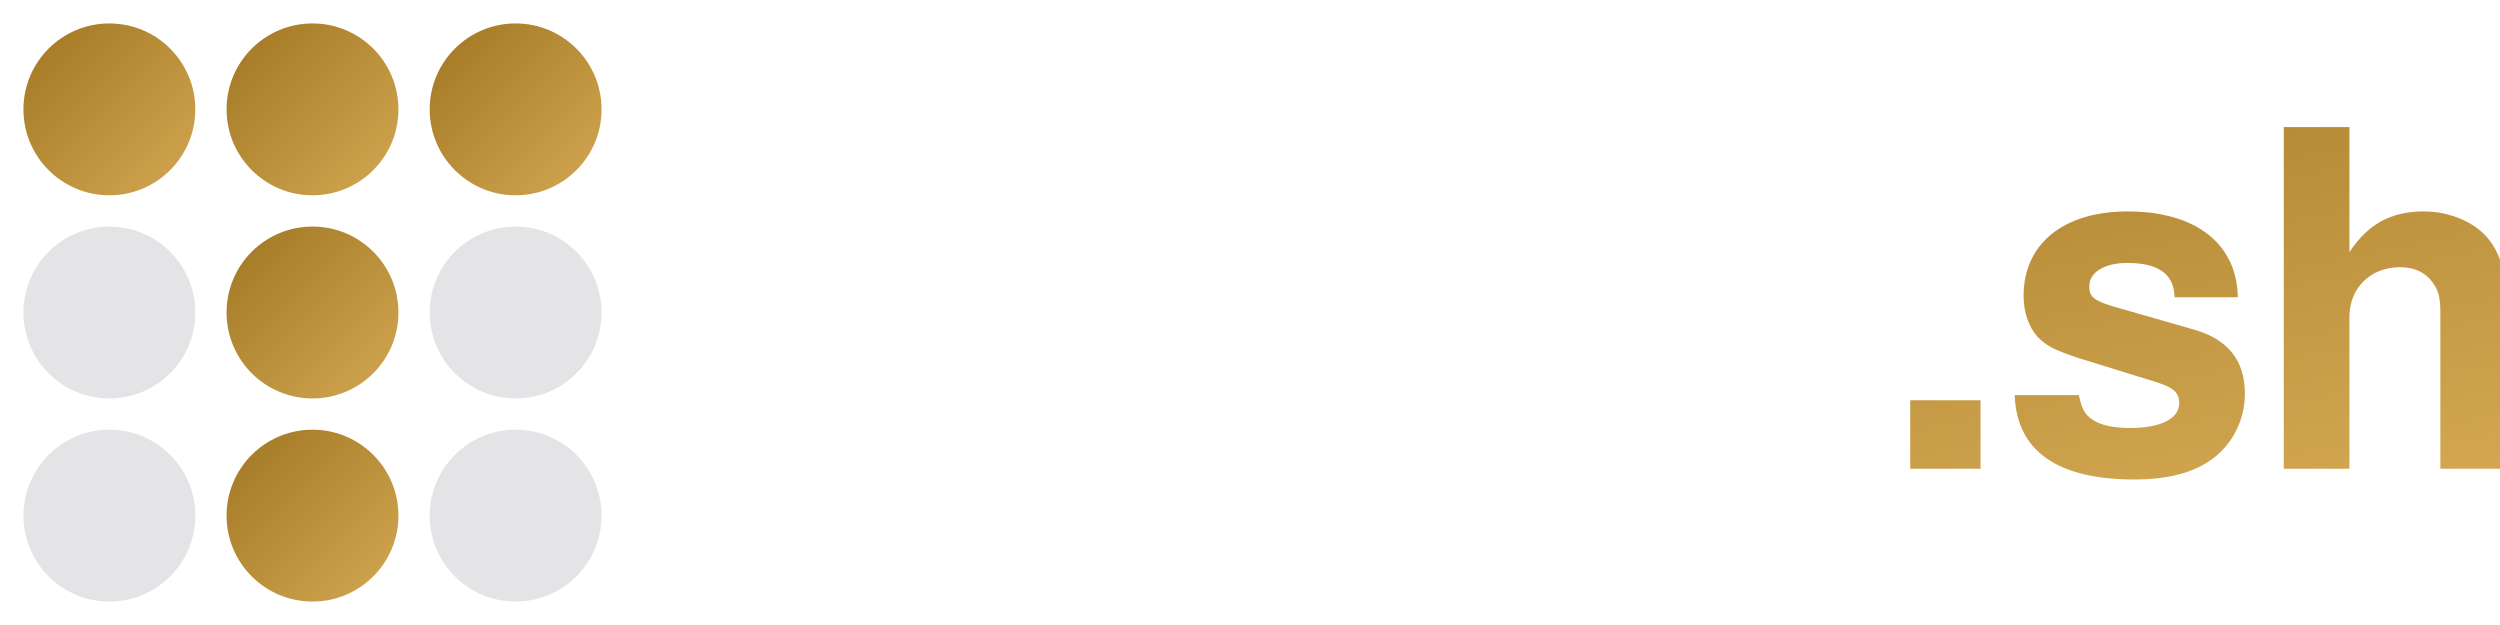
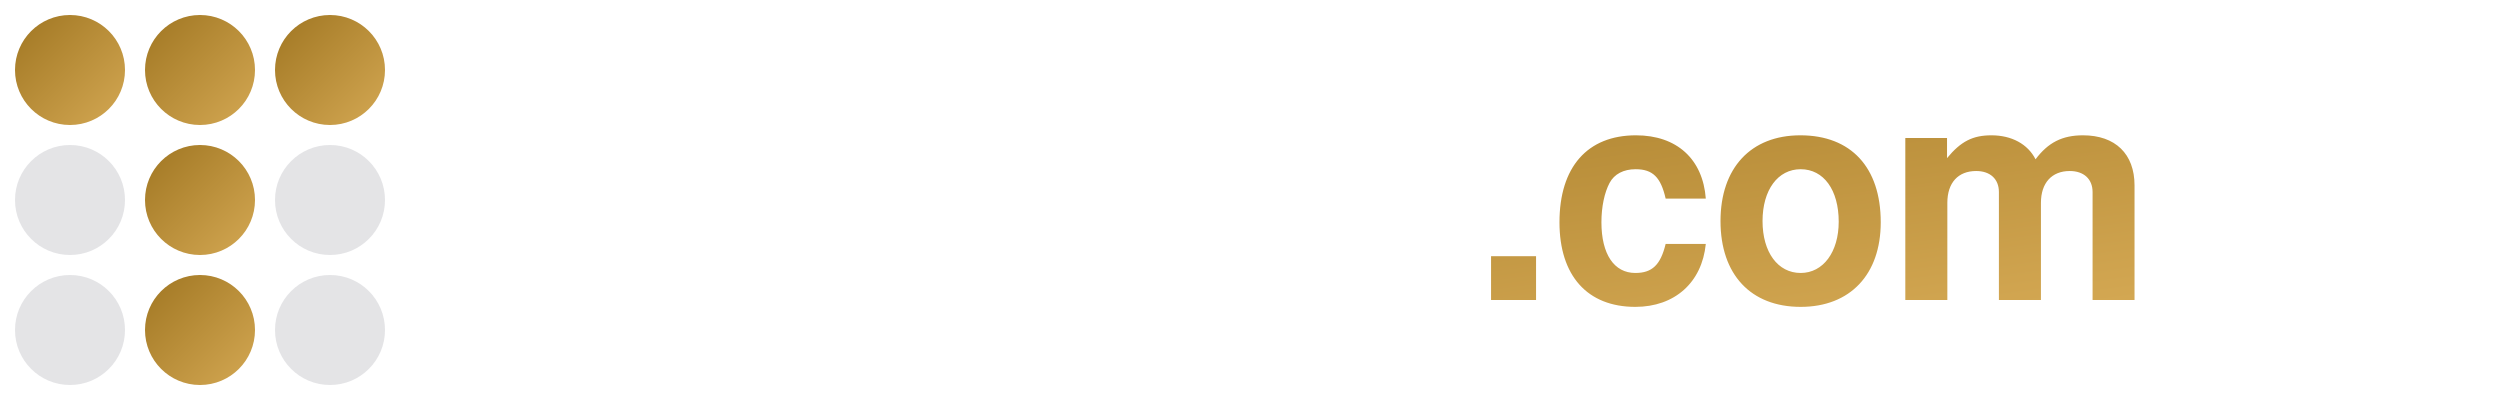
- <svg xmlns="http://www.w3.org/2000/svg" width="320" height="80" viewBox="0 0 320 80">
+ <svg xmlns="http://www.w3.org/2000/svg" width="500" height="80" viewBox="0 0 500 80">
  <defs>
    <linearGradient id="g" x1="0%" y1="0%" x2="100%" y2="100%">
      <stop offset="0%" stop-color="#a07622" />
      <stop offset="100%" stop-color="#d4a853" />
    </linearGradient>
  </defs>
  <circle cx="14" cy="14" r="11" fill="url(#g)" />
  <circle cx="40" cy="14" r="11" fill="url(#g)" />
  <circle cx="66" cy="14" r="11" fill="url(#g)" />
  <circle cx="14" cy="40" r="11" fill="#1a1a2e" opacity="0.12" />
  <circle cx="40" cy="40" r="11" fill="url(#g)" />
  <circle cx="66" cy="40" r="11" fill="#1a1a2e" opacity="0.12" />
  <circle cx="14" cy="66" r="11" fill="#1a1a2e" opacity="0.12" />
  <circle cx="40" cy="66" r="11" fill="url(#g)" />
  <circle cx="66" cy="66" r="11" fill="#1a1a2e" opacity="0.12" />
-   <text font-family="'Helvetica Neue',Helvetica,Arial,sans-serif" font-size="60" font-weight="700" letter-spacing="-1.2" fill="var(--title-color, #ffffff)" x="90" y="60">timeli<tspan fill="url(#g)">.sh</tspan>
+   <text font-family="'Helvetica Neue',Helvetica,Arial,sans-serif" font-size="60" font-weight="700" letter-spacing="-1.2" fill="var(--title-color, #ffffff)" x="90" y="60">hacado<tspan fill="url(#g)">.com</tspan>
  </text>
</svg>
